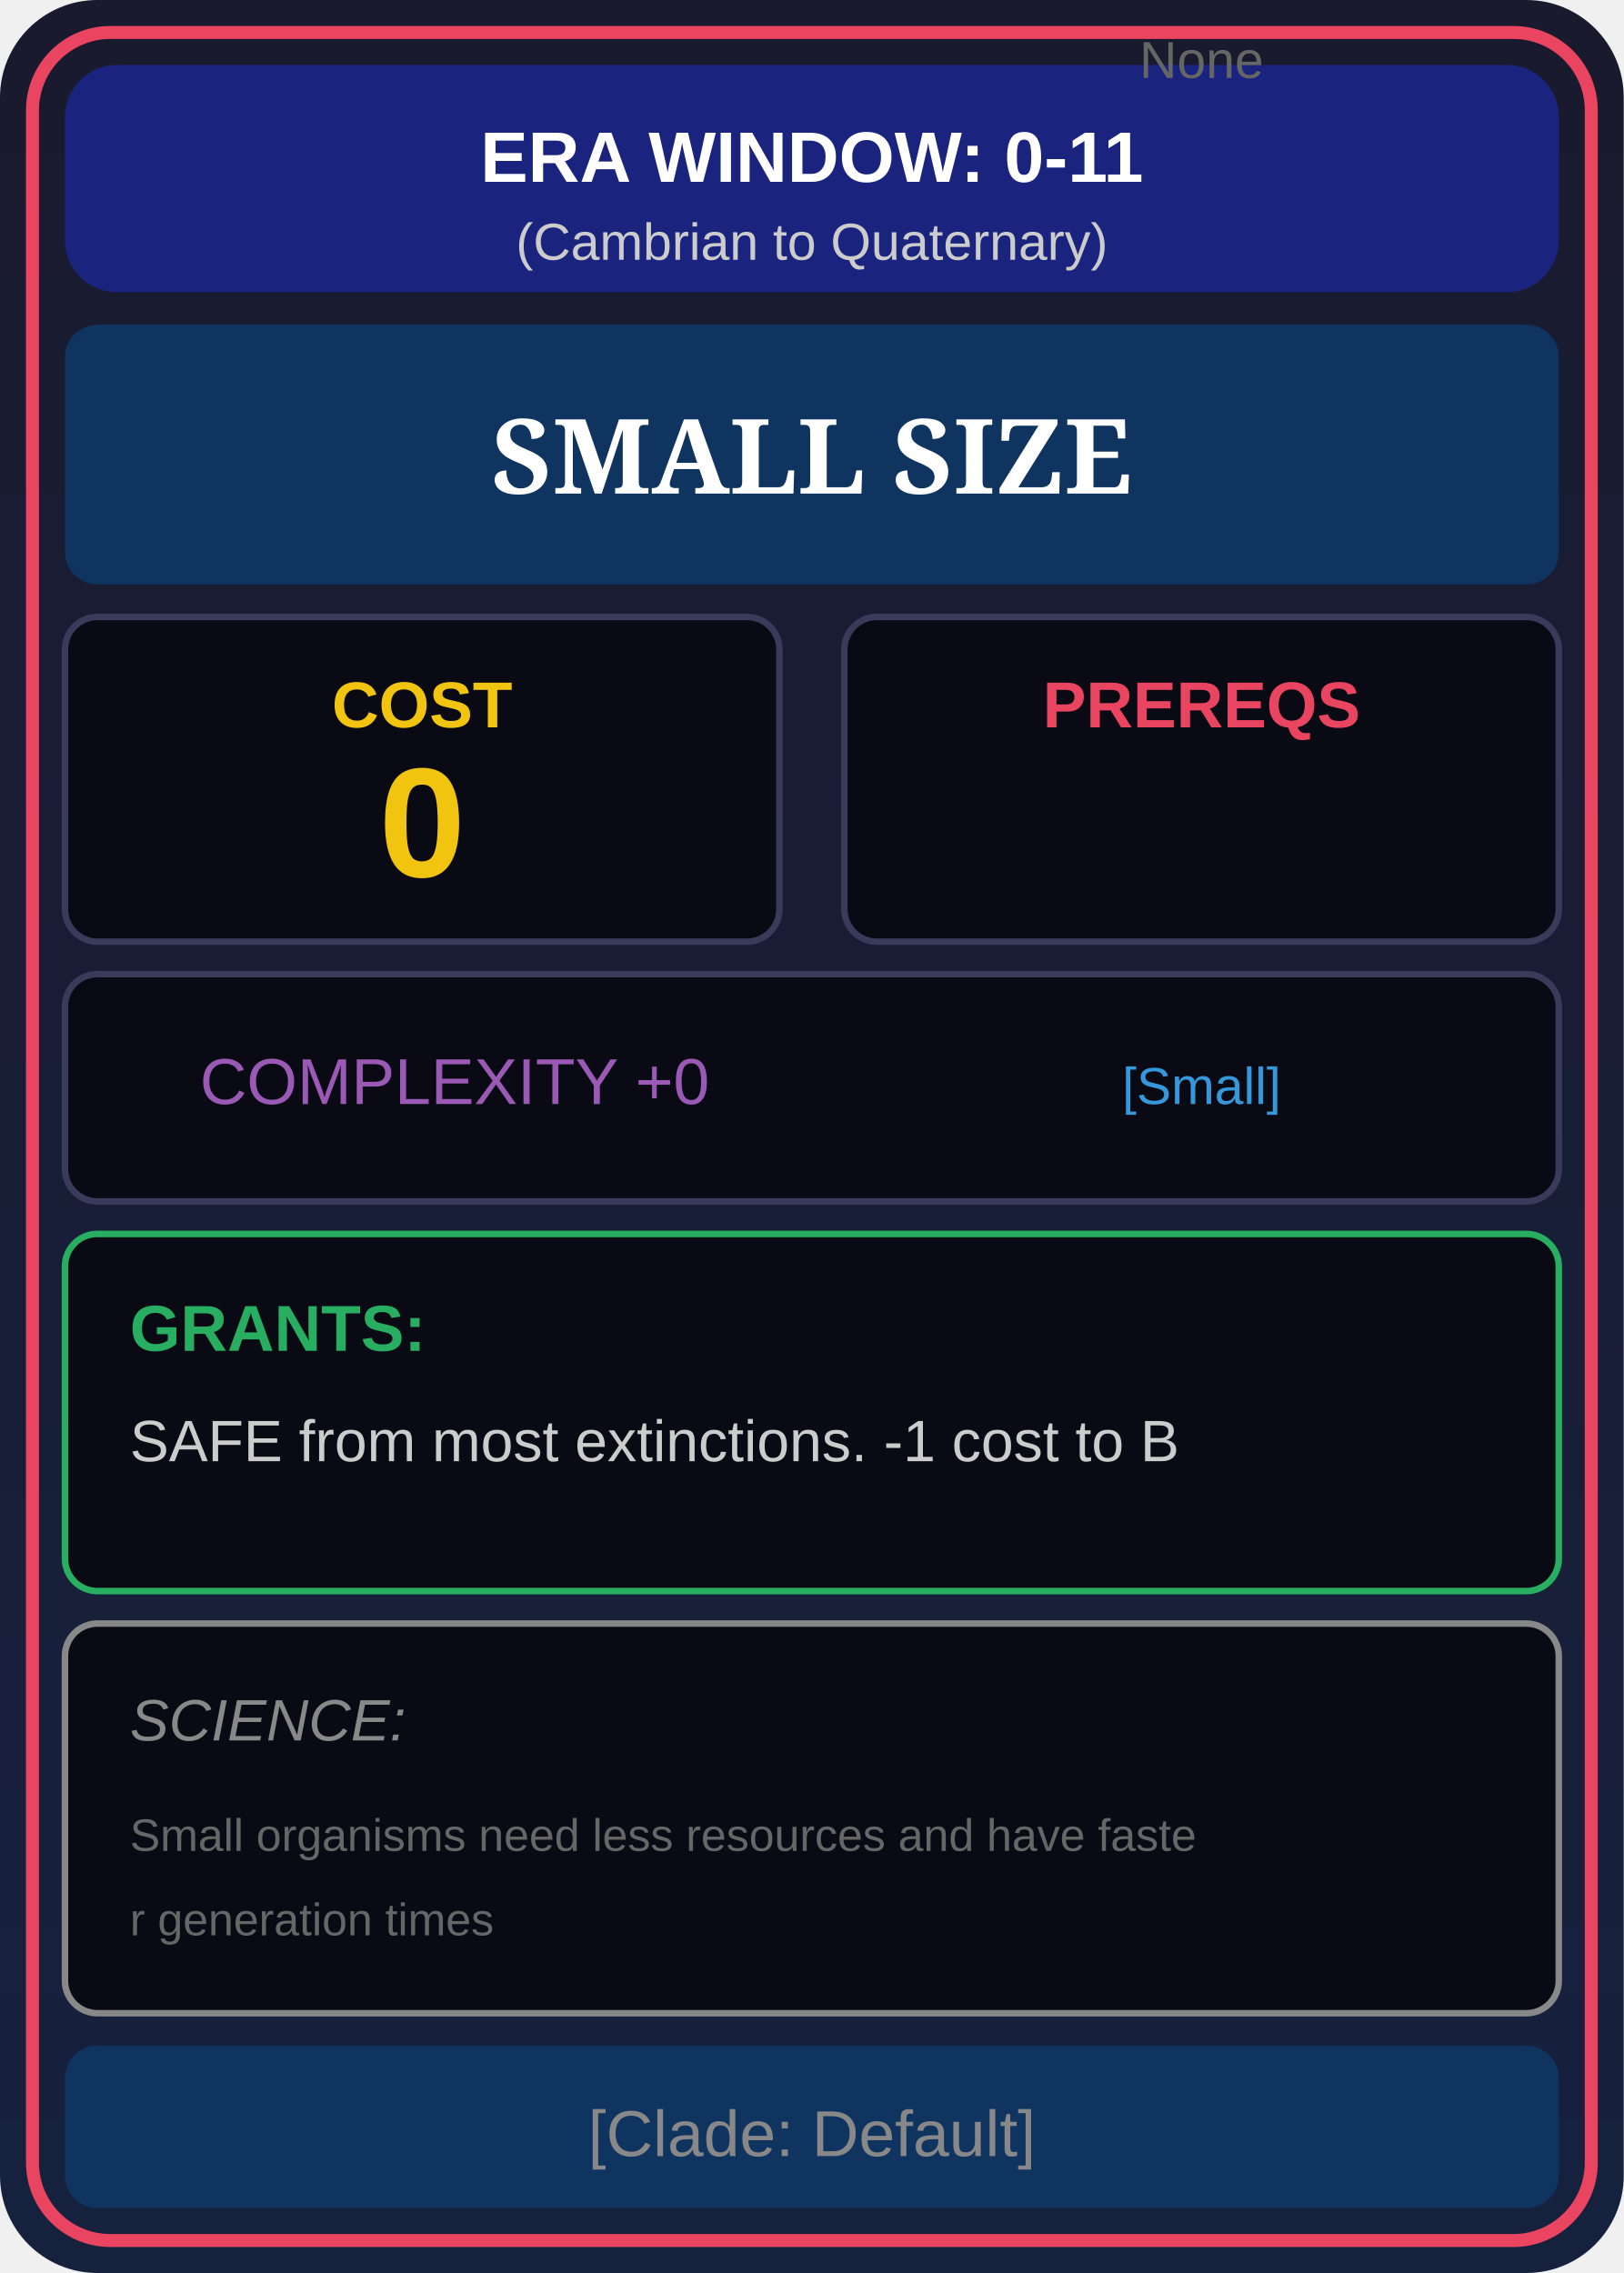
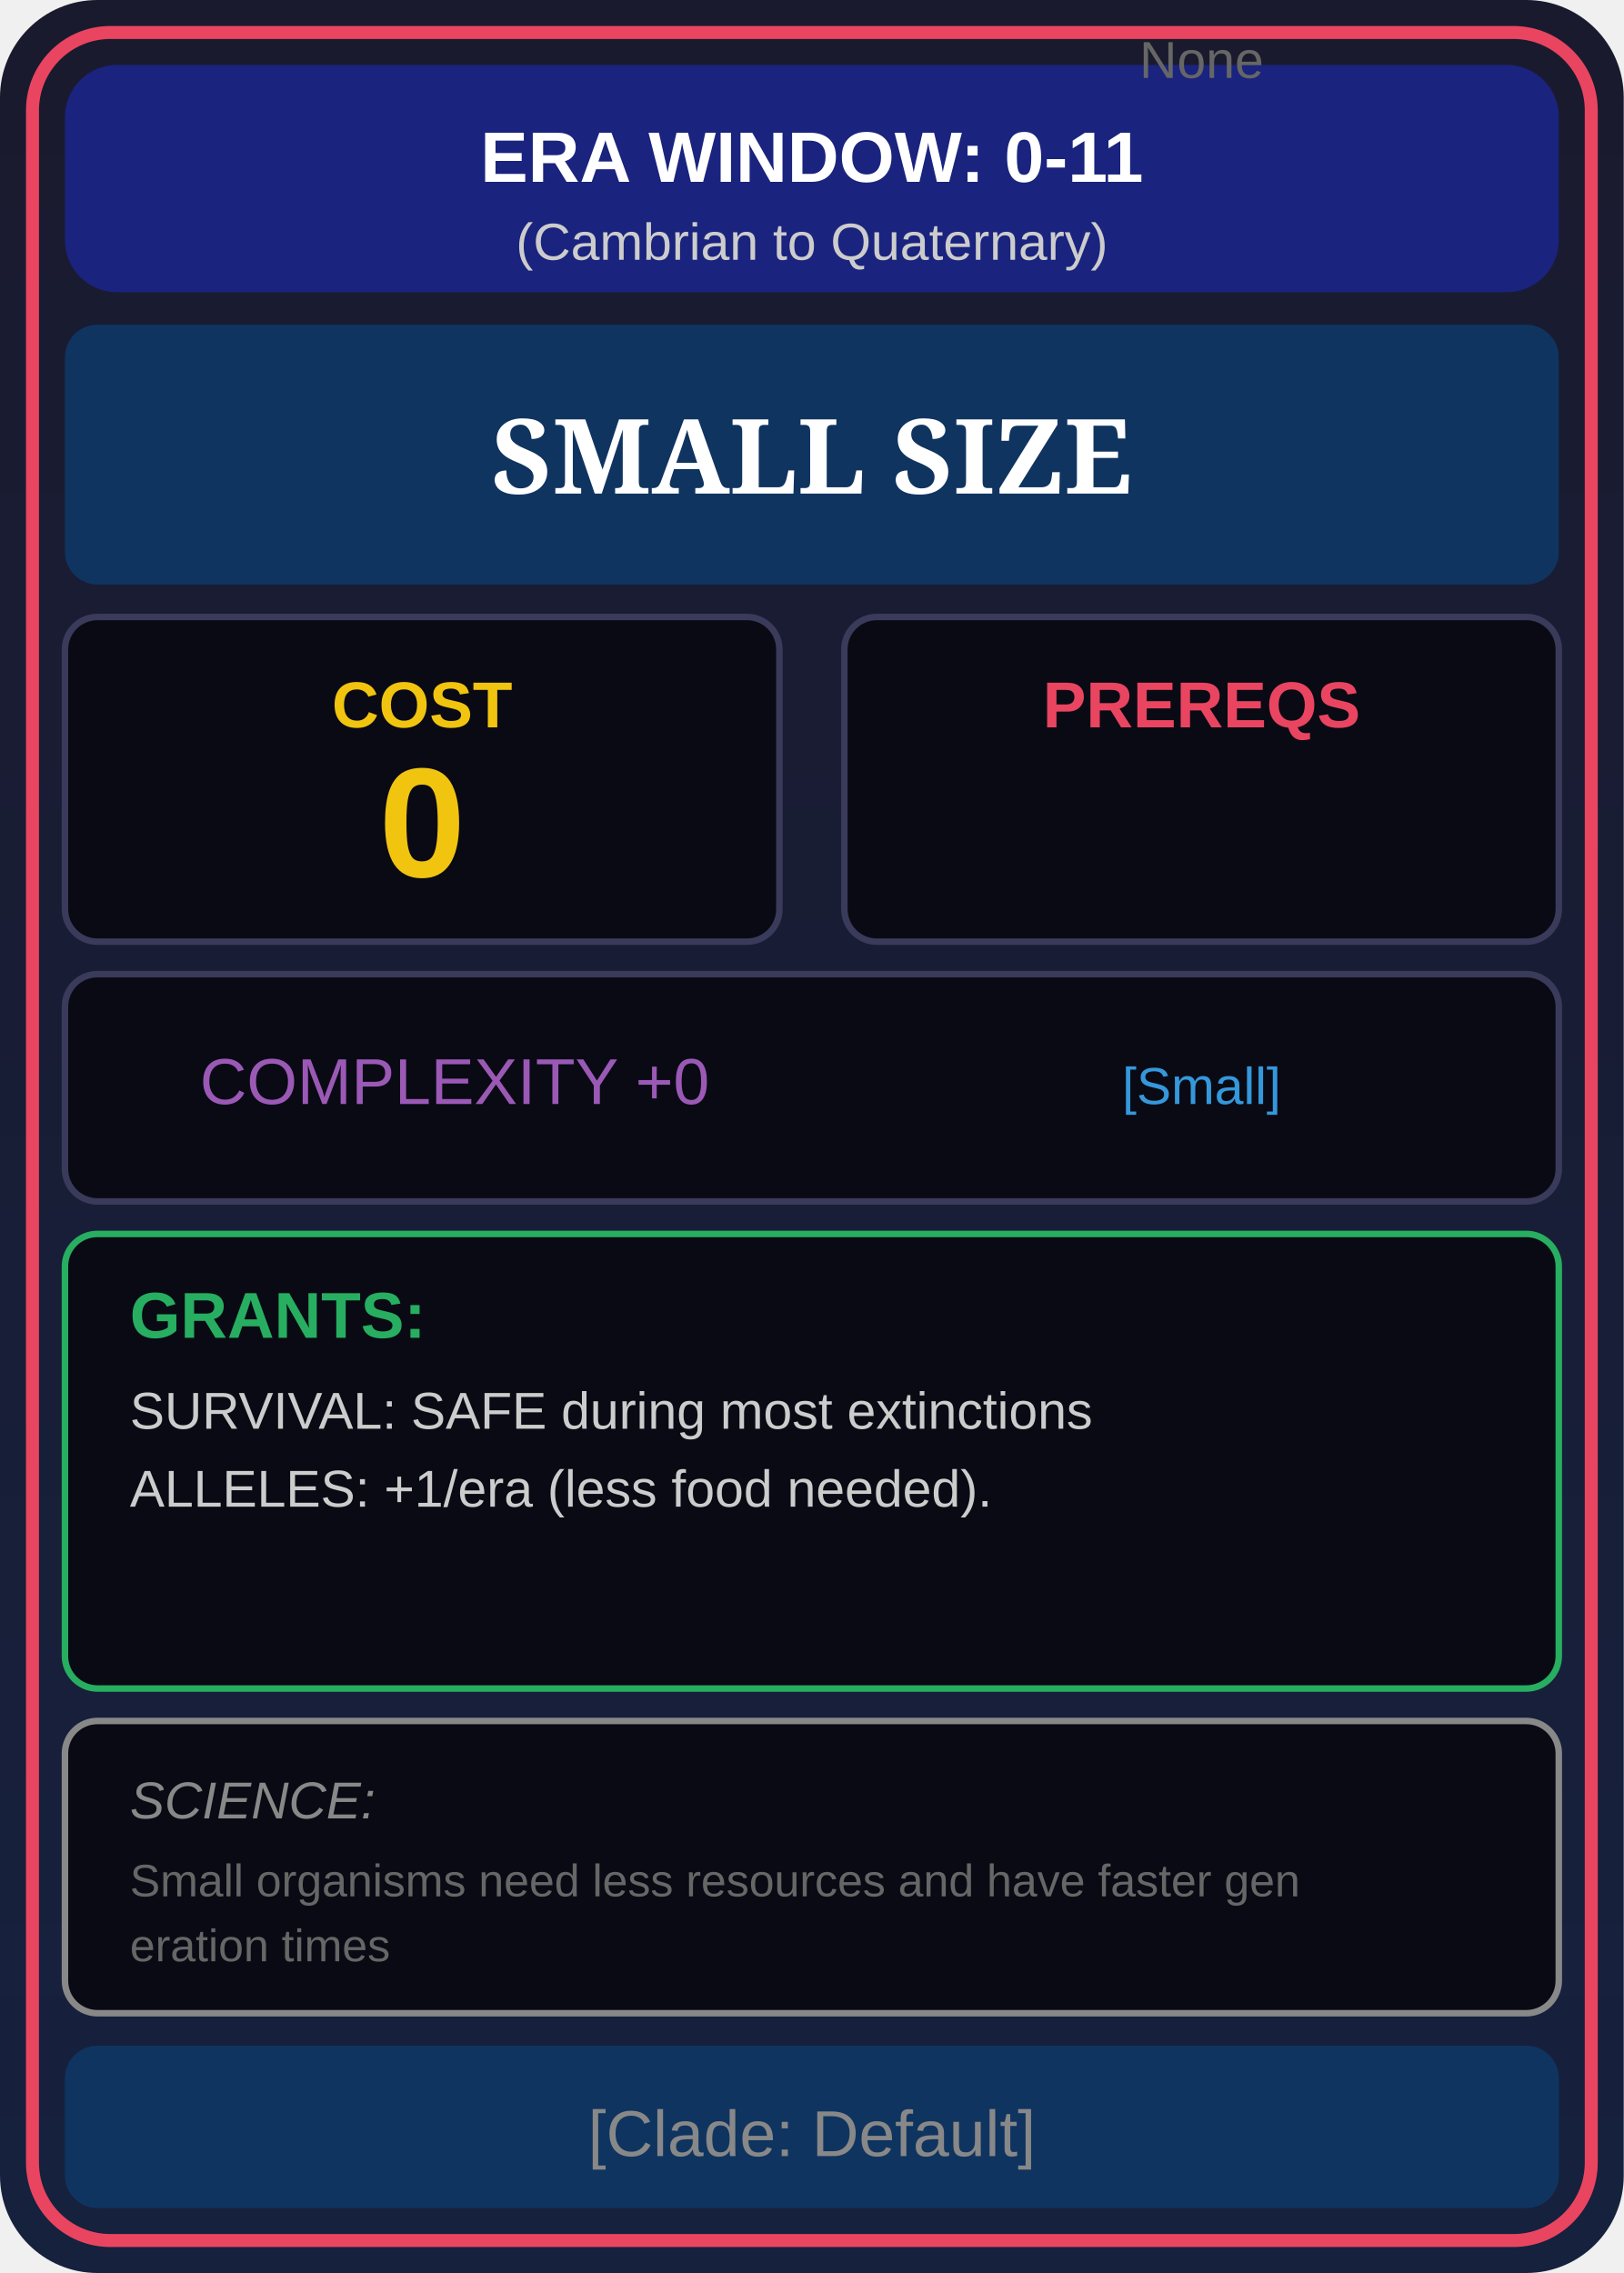
<svg xmlns="http://www.w3.org/2000/svg" viewBox="0 0 250 350" width="250" height="350">
  <defs>
    <linearGradient id="cardBg" x1="0%" y1="0%" x2="0%" y2="100%">
      <stop offset="0%" style="stop-color:#1a1a2e" />
      <stop offset="100%" style="stop-color:#16213e" />
    </linearGradient>
    <linearGradient id="eraGrad" x1="0%" y1="0%" x2="100%" y2="0%">
      <stop offset="0%" style="stop-color:#1a237e" />
      <stop offset="100%" style="stop-color:#1a237e" />
    </linearGradient>
  </defs>
  <rect width="250" height="350" fill="url(#cardBg)" rx="15" />
  <rect x="5" y="5" width="240" height="340" fill="none" stroke="#e94560" stroke-width="2" rx="12" />
  <rect x="10" y="10" width="230" height="35" fill="url(#eraGrad)" rx="8" />
  <text x="125" y="28" font-family="Arial" font-size="11" fill="#fff" text-anchor="middle" font-weight="bold">ERA WINDOW: 0-11</text>
  <text x="125" y="40" font-family="Arial" font-size="8" fill="#ccc" text-anchor="middle">(Cambrian to Quaternary)</text>
  <rect x="10" y="50" width="230" height="40" fill="#0f3460" rx="5" />
  <text x="125" y="76" font-family="Georgia" font-size="16" fill="#fff" text-anchor="middle" font-weight="bold">SMALL SIZE</text>
  <rect x="10" y="95" width="110" height="50" fill="#0a0a15" stroke="#3a3a5a" rx="5" />
  <text x="65" y="112" font-family="Arial" font-size="10" fill="#f1c40f" text-anchor="middle" font-weight="bold">COST</text>
  <text x="65" y="135" font-family="Arial" font-size="24" fill="#f1c40f" text-anchor="middle" font-weight="bold">0</text>
  <rect x="130" y="95" width="110" height="50" fill="#0a0a15" stroke="#3a3a5a" rx="5" />
  <text x="185" y="112" font-family="Arial" font-size="10" fill="#e94560" text-anchor="middle" font-weight="bold">PREREQS</text>
  <text font-family="Arial" font-size="8" text-anchor="middle">
    <tspan x="185" dy="12" fill="#666">None</tspan>
  </text>
  <rect x="10" y="150" width="230" height="35" fill="#0a0a15" stroke="#3a3a5a" rx="5" />
  <text x="70" y="170" font-family="Arial" font-size="10" fill="#9b59b6" text-anchor="middle">COMPLEXITY +0</text>
  <text x="185" y="170" font-family="Arial" font-size="8" fill="#3498db" text-anchor="middle">[Small]</text>
-   <rect x="10" y="190" width="230" height="55" fill="#0a0a15" stroke="#27ae60" rx="5" />
-   <text x="20" y="208" font-family="Arial" font-size="10" fill="#27ae60" font-weight="bold">GRANTS:</text>
-   <text x="20" y="225" font-family="Arial" font-size="9" fill="#ccc">SAFE from most extinctions. -1 cost to B</text>
-   <rect x="10" y="250" width="230" height="60" fill="#0a0a15" stroke="#888" rx="5" />
-   <text x="20" y="268" font-family="Arial" font-size="9" fill="#888" font-style="italic">SCIENCE:</text>
-   <text x="20" y="285" font-family="Arial" font-size="7" fill="#666">Small organisms need less resources and have faste</text>
-   <text x="20" y="298" font-family="Arial" font-size="7" fill="#666">r generation times</text>
+   <rect x="10" y="190" width="230" height="70" fill="#0a0a15" stroke="#27ae60" rx="5" />
+   <text x="20" y="206" font-family="Arial" font-size="10" fill="#27ae60" font-weight="bold">GRANTS:</text>
+   <text x="20" y="220" font-family="Arial" font-size="8" fill="#ccc">SURVIVAL: SAFE during most extinctions</text>
+   <text x="20" y="232" font-family="Arial" font-size="8" fill="#ccc">ALLELES: +1/era (less food needed).</text>
+   <text x="20" y="244" font-family="Arial" font-size="8" fill="#ccc" />
+   <rect x="10" y="265" width="230" height="45" fill="#0a0a15" stroke="#888" rx="5" />
+   <text x="20" y="280" font-family="Arial" font-size="8" fill="#888" font-style="italic">SCIENCE:</text>
+   <text x="20" y="292" font-family="Arial" font-size="7" fill="#666">Small organisms need less resources and have faster gen</text>
+   <text x="20" y="302" font-family="Arial" font-size="7" fill="#666">eration times</text>
  <rect x="10" y="315" width="230" height="25" fill="#0f3460" rx="5" />
  <text x="125" y="332" font-family="Arial" font-size="10" fill="#888" text-anchor="middle">[Clade: Default]</text>
</svg>
